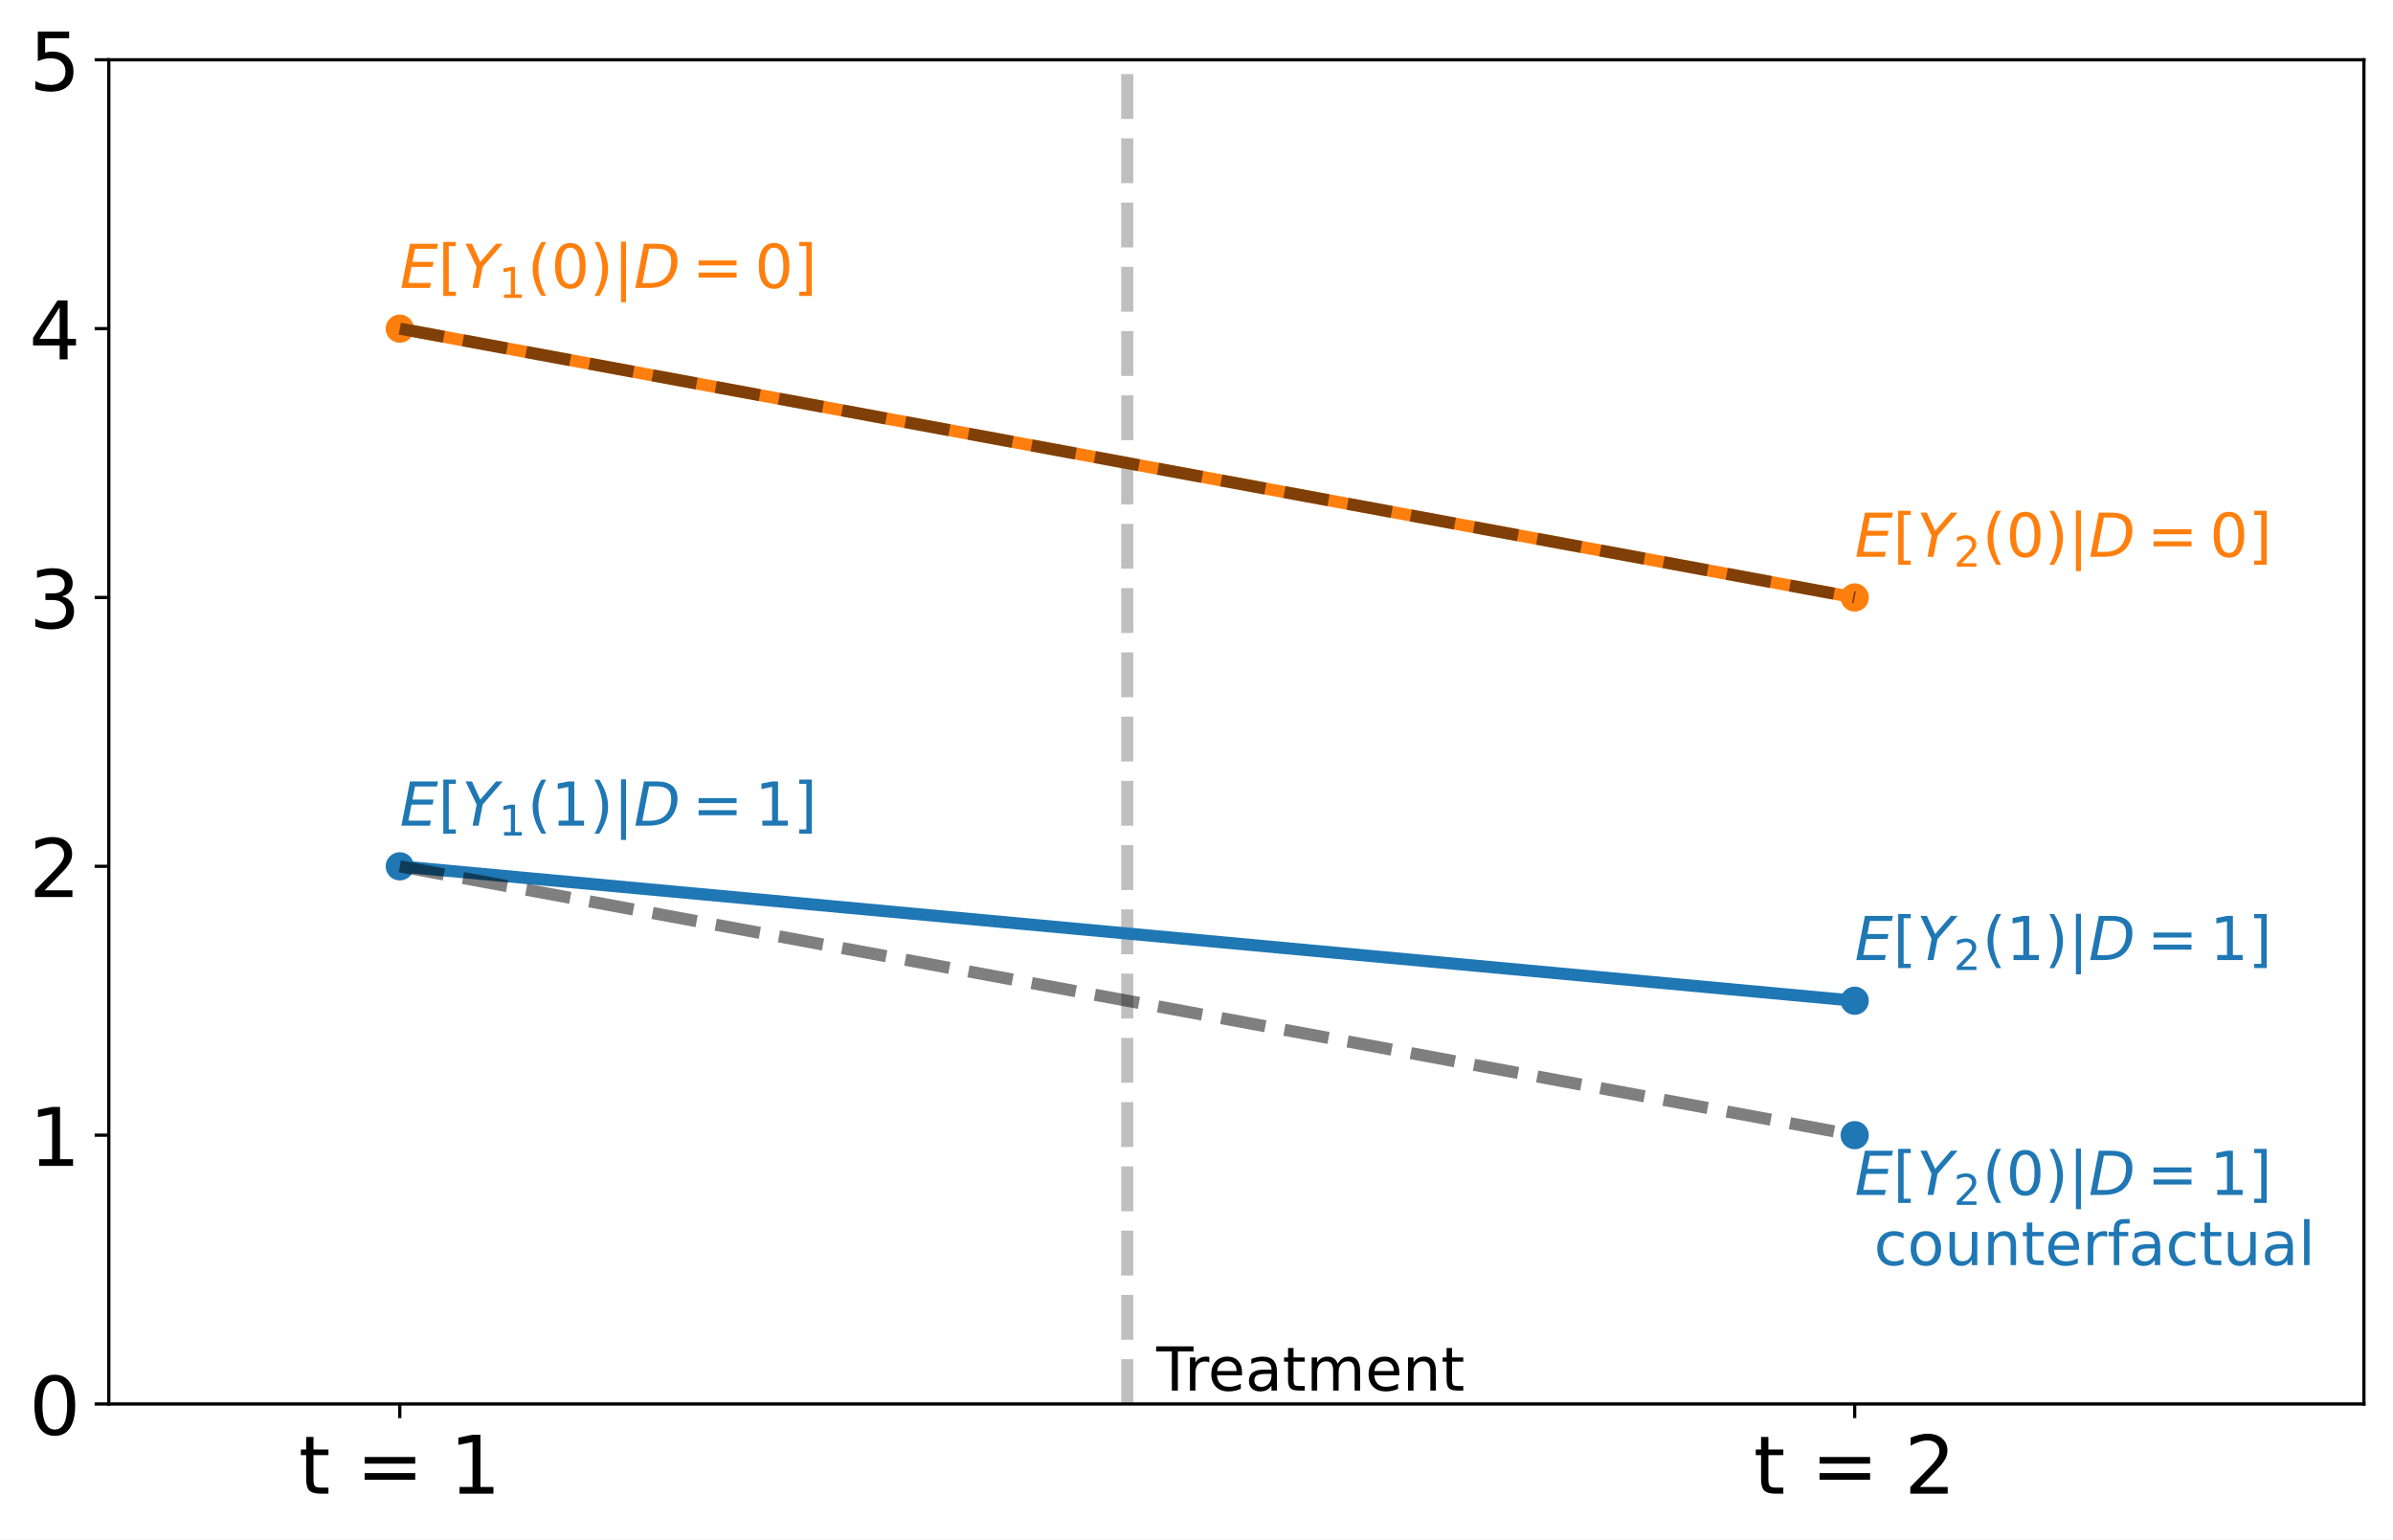
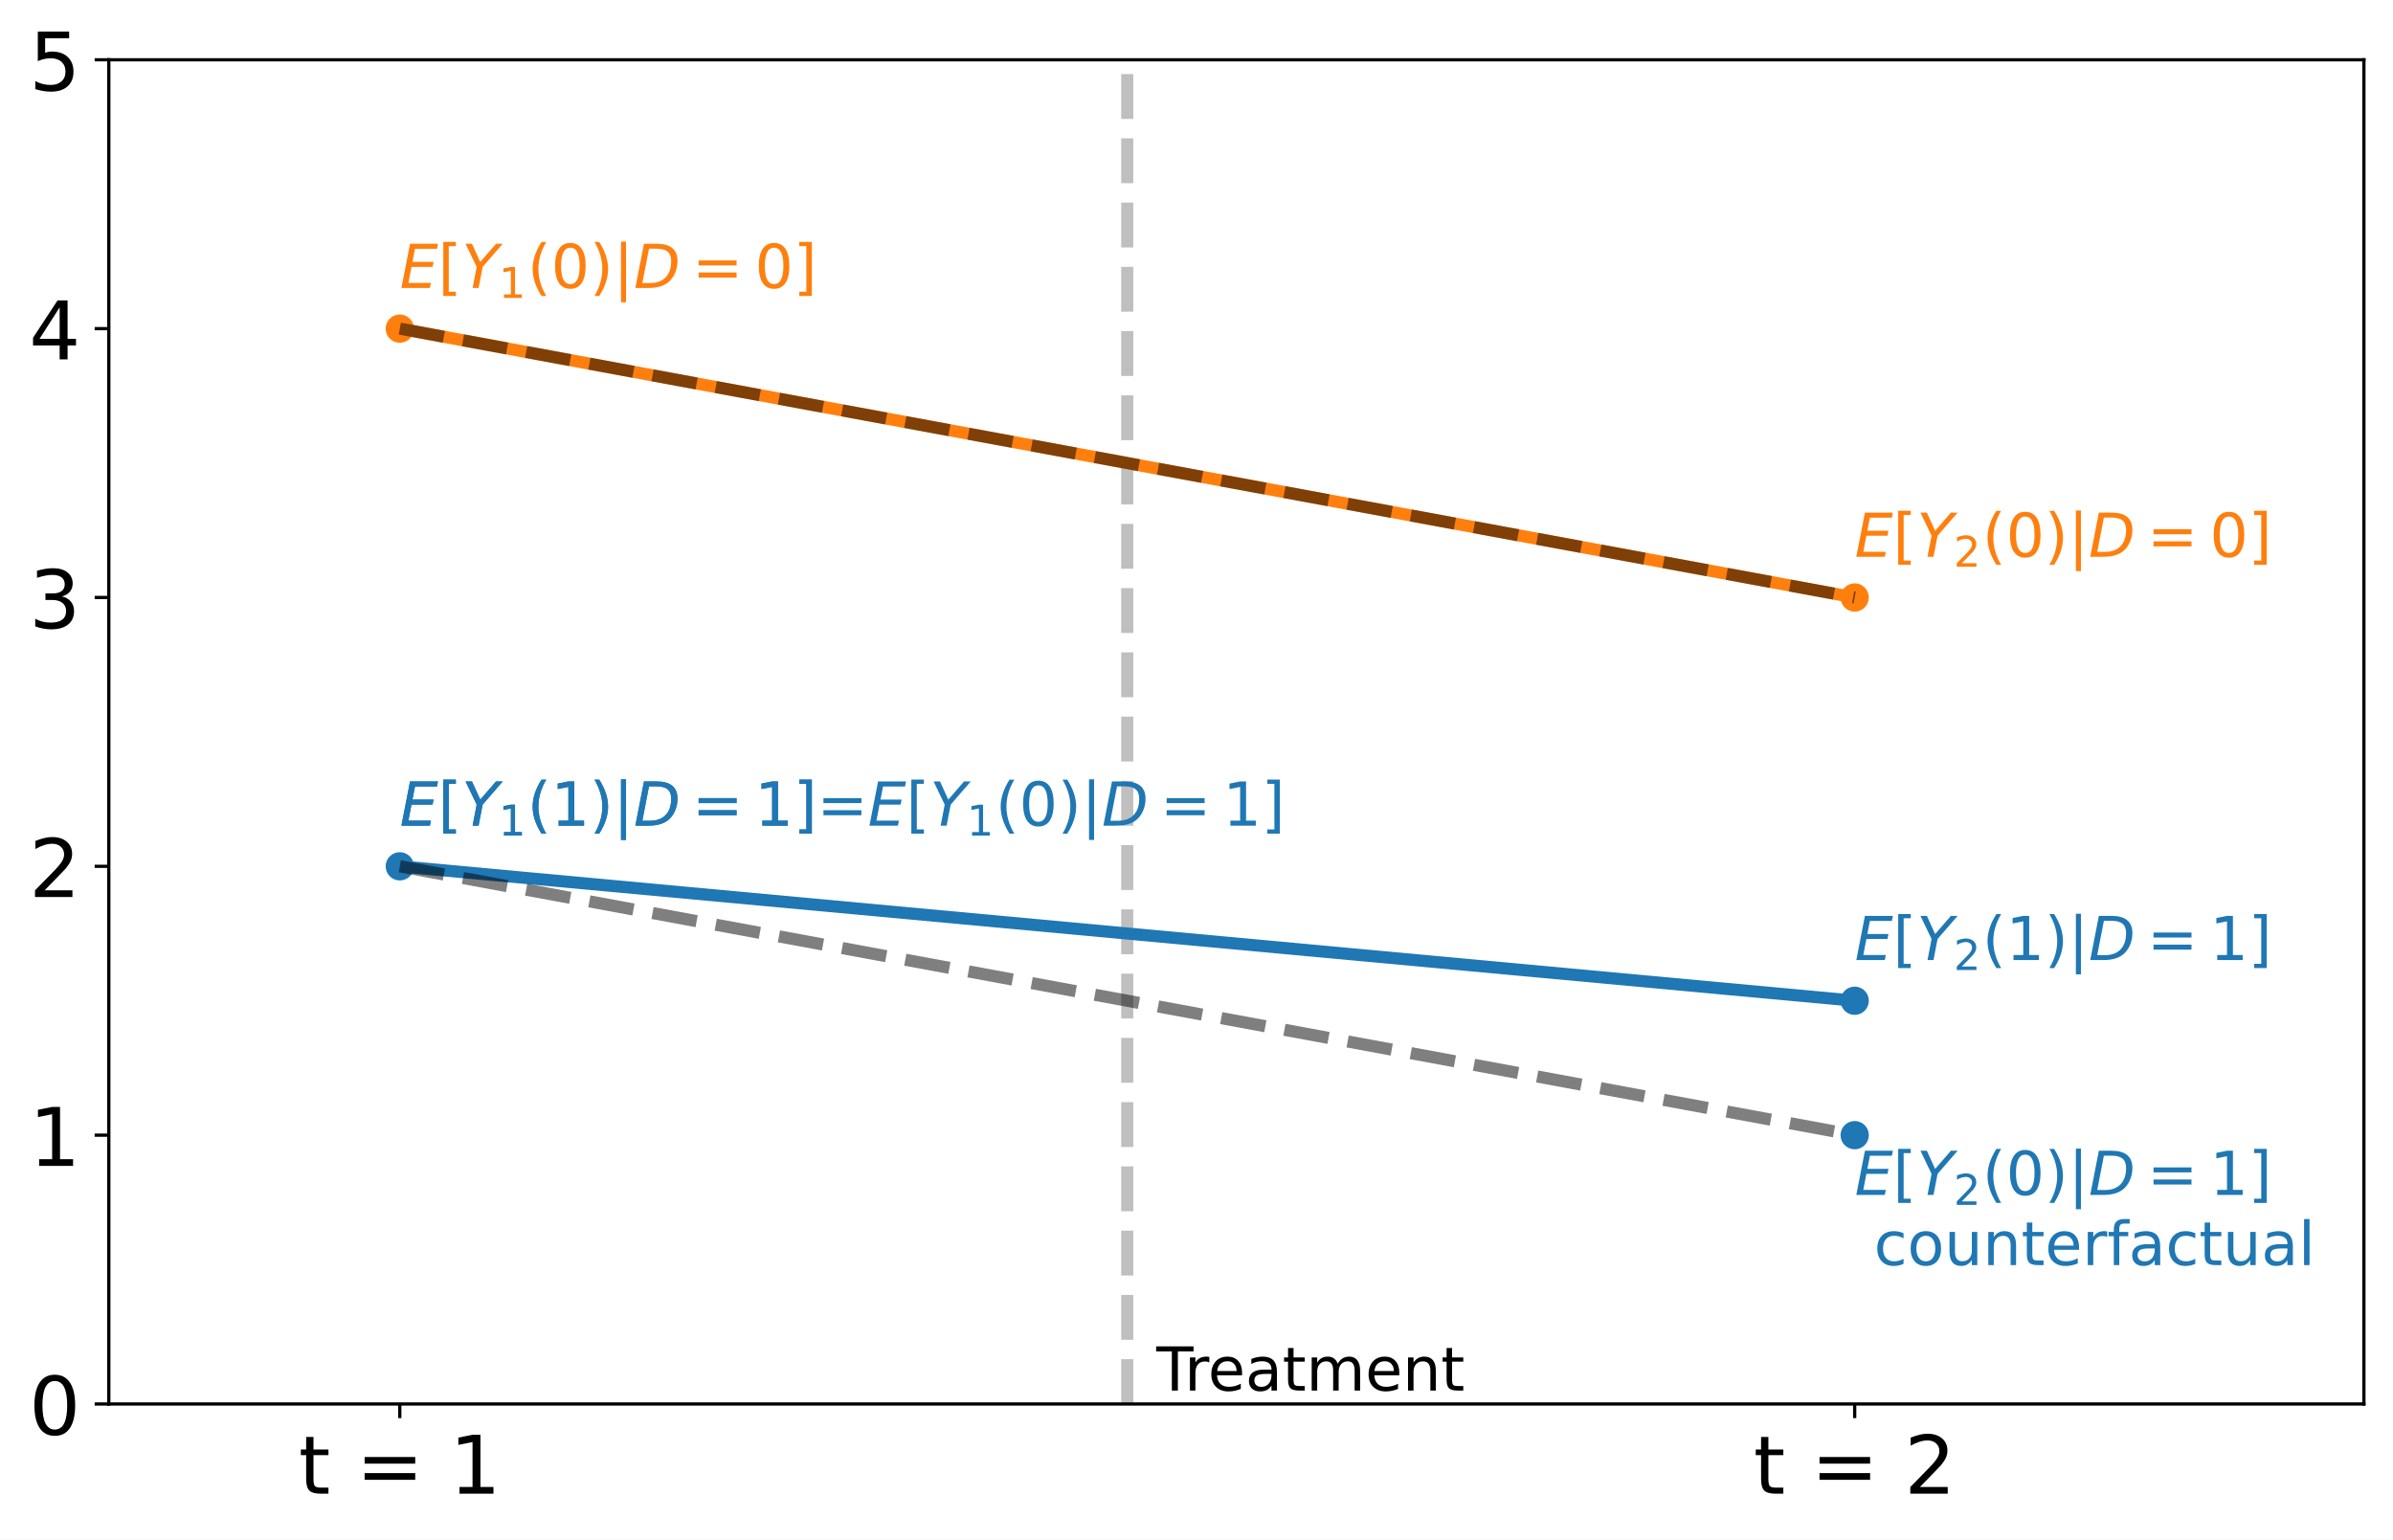
<svg xmlns="http://www.w3.org/2000/svg" xmlns:xlink="http://www.w3.org/1999/xlink" width="592.125pt" height="380.995pt" viewBox="0 0 592.125 380.995" version="1.1">
  <defs>
    <style type="text/css">*{stroke-linejoin: round; stroke-linecap: butt}</style>
  </defs>
  <g id="figure_1">
    <g id="patch_1">
      <path d="M 0 380.995  L 592.125 380.995  L 592.125 0  L 0 0  z " style="fill: #ffffff" />
    </g>
    <g id="axes_1">
      <g id="patch_2">
        <path d="M 26.925 347.438  L 584.925 347.438  L 584.925 14.798  L 26.925 14.798  L 26.925 347.438  z " style="fill: none" />
      </g>
      <g id="matplotlib.axis_1">
        <g id="xtick_1">
          <g id="line2d_1">
            <defs>
-               <path id="m8eb9a04cb9" d="M 0 0  L 0 3.5  " style="stroke: #000000; stroke-width: 0.8" />
+               <path id="m4d125d790e" d="M 0 0  L 0 3.5  " style="stroke: #000000; stroke-width: 0.8" />
            </defs>
            <g>
-               <use xlink:href="#m8eb9a04cb9" x="98.925" y="347.438" style="stroke: #000000; stroke-width: 0.8" />
+               <use xlink:href="#m4d125d790e" x="98.925" y="347.438" style="stroke: #000000; stroke-width: 0.8" />
            </g>
          </g>
          <g id="text_1">
            <g transform="translate(73.90625 369.6353) scale(0.2 -0.2)">
              <defs>
                <path id="DejaVuSans-74" d="M 1172 4494  L 1172 3500  L 2356 3500  L 2356 3053  L 1172 3053  L 1172 1153  Q 1172 725 1289 603  Q 1406 481 1766 481  L 2356 481  L 2356 0  L 1766 0  Q 1100 0 847 248  Q 594 497 594 1153  L 594 3053  L 172 3053  L 172 3500  L 594 3500  L 594 4494  L 1172 4494  z " transform="scale(0.015625)" />
                <path id="DejaVuSans-20" transform="scale(0.015625)" />
                <path id="DejaVuSans-3d" d="M 678 2906  L 4684 2906  L 4684 2381  L 678 2381  L 678 2906  z M 678 1631  L 4684 1631  L 4684 1100  L 678 1100  L 678 1631  z " transform="scale(0.015625)" />
                <path id="DejaVuSans-31" d="M 794 531  L 1825 531  L 1825 4091  L 703 3866  L 703 4441  L 1819 4666  L 2450 4666  L 2450 531  L 3481 531  L 3481 0  L 794 0  L 794 531  z " transform="scale(0.015625)" />
              </defs>
              <use xlink:href="#DejaVuSans-74" />
-               <use xlink:href="#DejaVuSans-20" x="39.209" />
-               <use xlink:href="#DejaVuSans-3d" x="70.996" />
-               <use xlink:href="#DejaVuSans-20" x="154.785" />
-               <use xlink:href="#DejaVuSans-31" x="186.572" />
+               <use xlink:href="#DejaVuSans-20" transform="translate(39.20898 0)" />
+               <use xlink:href="#DejaVuSans-3d" transform="translate(70.99609 0)" />
+               <use xlink:href="#DejaVuSans-20" transform="translate(154.7852 0)" />
+               <use xlink:href="#DejaVuSans-31" transform="translate(186.5723 0)" />
            </g>
          </g>
        </g>
        <g id="xtick_2">
          <g id="line2d_2">
            <g>
-               <use xlink:href="#m8eb9a04cb9" x="458.925" y="347.438" style="stroke: #000000; stroke-width: 0.8" />
+               <use xlink:href="#m4d125d790e" x="458.925" y="347.438" style="stroke: #000000; stroke-width: 0.8" />
            </g>
          </g>
          <g id="text_2">
            <g transform="translate(433.9062 369.6353) scale(0.2 -0.2)">
              <defs>
                <path id="DejaVuSans-32" d="M 1228 531  L 3431 531  L 3431 0  L 469 0  L 469 531  Q 828 903 1448 1529  Q 2069 2156 2228 2338  Q 2531 2678 2651 2914  Q 2772 3150 2772 3378  Q 2772 3750 2511 3984  Q 2250 4219 1831 4219  Q 1534 4219 1204 4116  Q 875 4013 500 3803  L 500 4441  Q 881 4594 1212 4672  Q 1544 4750 1819 4750  Q 2544 4750 2975 4387  Q 3406 4025 3406 3419  Q 3406 3131 3298 2873  Q 3191 2616 2906 2266  Q 2828 2175 2409 1742  Q 1991 1309 1228 531  z " transform="scale(0.015625)" />
              </defs>
              <use xlink:href="#DejaVuSans-74" />
-               <use xlink:href="#DejaVuSans-20" x="39.209" />
-               <use xlink:href="#DejaVuSans-3d" x="70.996" />
-               <use xlink:href="#DejaVuSans-20" x="154.785" />
-               <use xlink:href="#DejaVuSans-32" x="186.572" />
+               <use xlink:href="#DejaVuSans-20" transform="translate(39.20898 0)" />
+               <use xlink:href="#DejaVuSans-3d" transform="translate(70.99609 0)" />
+               <use xlink:href="#DejaVuSans-20" transform="translate(154.7852 0)" />
+               <use xlink:href="#DejaVuSans-32" transform="translate(186.5723 0)" />
            </g>
          </g>
        </g>
      </g>
      <g id="matplotlib.axis_2">
        <g id="ytick_1">
          <g id="line2d_3">
            <defs>
-               <path id="mfce46e9eb9" d="M 0 0  L -3.5 0  " style="stroke: #000000; stroke-width: 0.8" />
+               <path id="m9a93c16958" d="M 0 0  L -3.5 0  " style="stroke: #000000; stroke-width: 0.8" />
            </defs>
            <g>
-               <use xlink:href="#mfce46e9eb9" x="26.925" y="347.438" style="stroke: #000000; stroke-width: 0.8" />
+               <use xlink:href="#m9a93c16958" x="26.925" y="347.438" style="stroke: #000000; stroke-width: 0.8" />
            </g>
          </g>
          <g id="text_3">
            <g transform="translate(7.2 355.0369) scale(0.2 -0.2)">
              <defs>
                <path id="DejaVuSans-30" d="M 2034 4250  Q 1547 4250 1301 3770  Q 1056 3291 1056 2328  Q 1056 1369 1301 889  Q 1547 409 2034 409  Q 2525 409 2770 889  Q 3016 1369 3016 2328  Q 3016 3291 2770 3770  Q 2525 4250 2034 4250  z M 2034 4750  Q 2819 4750 3233 4129  Q 3647 3509 3647 2328  Q 3647 1150 3233 529  Q 2819 -91 2034 -91  Q 1250 -91 836 529  Q 422 1150 422 2328  Q 422 3509 836 4129  Q 1250 4750 2034 4750  z " transform="scale(0.015625)" />
              </defs>
              <use xlink:href="#DejaVuSans-30" />
            </g>
          </g>
        </g>
        <g id="ytick_2">
          <g id="line2d_4">
            <g>
-               <use xlink:href="#mfce46e9eb9" x="26.925" y="280.91" style="stroke: #000000; stroke-width: 0.8" />
+               <use xlink:href="#m9a93c16958" x="26.925" y="280.91" style="stroke: #000000; stroke-width: 0.8" />
            </g>
          </g>
          <g id="text_4">
            <g transform="translate(7.2 288.5089) scale(0.2 -0.2)">
              <use xlink:href="#DejaVuSans-31" />
            </g>
          </g>
        </g>
        <g id="ytick_3">
          <g id="line2d_5">
            <g>
-               <use xlink:href="#mfce46e9eb9" x="26.925" y="214.382" style="stroke: #000000; stroke-width: 0.8" />
+               <use xlink:href="#m9a93c16958" x="26.925" y="214.382" style="stroke: #000000; stroke-width: 0.8" />
            </g>
          </g>
          <g id="text_5">
            <g transform="translate(7.2 221.9809) scale(0.2 -0.2)">
              <use xlink:href="#DejaVuSans-32" />
            </g>
          </g>
        </g>
        <g id="ytick_4">
          <g id="line2d_6">
            <g>
-               <use xlink:href="#mfce46e9eb9" x="26.925" y="147.854" style="stroke: #000000; stroke-width: 0.8" />
+               <use xlink:href="#m9a93c16958" x="26.925" y="147.854" style="stroke: #000000; stroke-width: 0.8" />
            </g>
          </g>
          <g id="text_6">
            <g transform="translate(7.2 155.4529) scale(0.2 -0.2)">
              <defs>
                <path id="DejaVuSans-33" d="M 2597 2516  Q 3050 2419 3304 2112  Q 3559 1806 3559 1356  Q 3559 666 3084 287  Q 2609 -91 1734 -91  Q 1441 -91 1130 -33  Q 819 25 488 141  L 488 750  Q 750 597 1062 519  Q 1375 441 1716 441  Q 2309 441 2620 675  Q 2931 909 2931 1356  Q 2931 1769 2642 2001  Q 2353 2234 1838 2234  L 1294 2234  L 1294 2753  L 1863 2753  Q 2328 2753 2575 2939  Q 2822 3125 2822 3475  Q 2822 3834 2567 4026  Q 2313 4219 1838 4219  Q 1578 4219 1281 4162  Q 984 4106 628 3988  L 628 4550  Q 988 4650 1302 4700  Q 1616 4750 1894 4750  Q 2613 4750 3031 4423  Q 3450 4097 3450 3541  Q 3450 3153 3228 2886  Q 3006 2619 2597 2516  z " transform="scale(0.015625)" />
              </defs>
              <use xlink:href="#DejaVuSans-33" />
            </g>
          </g>
        </g>
        <g id="ytick_5">
          <g id="line2d_7">
            <g>
-               <use xlink:href="#mfce46e9eb9" x="26.925" y="81.326" style="stroke: #000000; stroke-width: 0.8" />
+               <use xlink:href="#m9a93c16958" x="26.925" y="81.326" style="stroke: #000000; stroke-width: 0.8" />
            </g>
          </g>
          <g id="text_7">
            <g transform="translate(7.2 88.92488) scale(0.2 -0.2)">
              <defs>
                <path id="DejaVuSans-34" d="M 2419 4116  L 825 1625  L 2419 1625  L 2419 4116  z M 2253 4666  L 3047 4666  L 3047 1625  L 3713 1625  L 3713 1100  L 3047 1100  L 3047 0  L 2419 0  L 2419 1100  L 313 1100  L 313 1709  L 2253 4666  z " transform="scale(0.015625)" />
              </defs>
              <use xlink:href="#DejaVuSans-34" />
            </g>
          </g>
        </g>
        <g id="ytick_6">
          <g id="line2d_8">
            <g>
-               <use xlink:href="#mfce46e9eb9" x="26.925" y="14.798" style="stroke: #000000; stroke-width: 0.8" />
+               <use xlink:href="#m9a93c16958" x="26.925" y="14.798" style="stroke: #000000; stroke-width: 0.8" />
            </g>
          </g>
          <g id="text_8">
            <g transform="translate(7.2 22.39688) scale(0.2 -0.2)">
              <defs>
                <path id="DejaVuSans-35" d="M 691 4666  L 3169 4666  L 3169 4134  L 1269 4134  L 1269 2991  Q 1406 3038 1543 3061  Q 1681 3084 1819 3084  Q 2600 3084 3056 2656  Q 3513 2228 3513 1497  Q 3513 744 3044 326  Q 2575 -91 1722 -91  Q 1428 -91 1123 -41  Q 819 9 494 109  L 494 744  Q 775 591 1075 516  Q 1375 441 1709 441  Q 2250 441 2565 725  Q 2881 1009 2881 1497  Q 2881 1984 2565 2268  Q 2250 2553 1709 2553  Q 1456 2553 1204 2497  Q 953 2441 691 2322  L 691 4666  z " transform="scale(0.015625)" />
              </defs>
              <use xlink:href="#DejaVuSans-35" />
            </g>
          </g>
        </g>
      </g>
      <g id="line2d_9">
-         <path d="M 26.925 347.438  L 584.925 347.438  " clip-path="url(#p16c0e97cd4)" style="fill: none; stroke: #000000; stroke-width: 0.5; stroke-linecap: square" />
+         <path d="M 26.925 347.438  L 584.925 347.438  " clip-path="url(#p41766fee0a)" style="fill: none; stroke: #000000; stroke-width: 0.5; stroke-linecap: square" />
      </g>
      <g id="line2d_10">
-         <path clip-path="url(#p16c0e97cd4)" style="fill: none; stroke: #000000; stroke-width: 0.5; stroke-linecap: square" />
+         <path clip-path="url(#p41766fee0a)" style="fill: none; stroke: #000000; stroke-width: 0.5; stroke-linecap: square" />
      </g>
      <g id="LineCollection_1">
-         <path d="M 278.925 347.438  L 278.925 14.798  " clip-path="url(#p16c0e97cd4)" style="fill: none; stroke-dasharray: 11.1,4.8; stroke-dashoffset: 0; stroke: #808080; stroke-opacity: 0.5; stroke-width: 3" />
+         <path d="M 278.925 347.438  L 278.925 14.798  " clip-path="url(#p41766fee0a)" style="fill: none; stroke-dasharray: 11.1,4.8; stroke-dashoffset: 0; stroke: #808080; stroke-opacity: 0.5; stroke-width: 3" />
      </g>
      <g id="line2d_11">
        <defs>
-           <path id="m5432d6410d" d="M 0 3  C 0.796 3 1.559 2.684 2.121 2.121  C 2.684 1.559 3 0.796 3 0  C 3 -0.796 2.684 -1.559 2.121 -2.121  C 1.559 -2.684 0.796 -3 0 -3  C -0.796 -3 -1.559 -2.684 -2.121 -2.121  C -2.684 -1.559 -3 -0.796 -3 0  C -3 0.796 -2.684 1.559 -2.121 2.121  C -1.559 2.684 -0.796 3 0 3  z " style="stroke: #ff7f0e" />
+           <path id="m9c9ad1e78b" d="M 0 3  C 0.796 3 1.559 2.684 2.121 2.121  C 2.684 1.559 3 0.796 3 0  C 3 -0.796 2.684 -1.559 2.121 -2.121  C 1.559 -2.684 0.796 -3 0 -3  C -0.796 -3 -1.559 -2.684 -2.121 -2.121  C -2.684 -1.559 -3 -0.796 -3 0  C -3 0.796 -2.684 1.559 -2.121 2.121  C -1.559 2.684 -0.796 3 0 3  z " style="stroke: #ff7f0e" />
        </defs>
-         <g clip-path="url(#p16c0e97cd4)">
-           <use xlink:href="#m5432d6410d" x="98.925" y="81.326" style="fill: #ff7f0e; stroke: #ff7f0e" />
+         <g clip-path="url(#p41766fee0a)">
+           <use xlink:href="#m9c9ad1e78b" x="98.925" y="81.326" style="fill: #ff7f0e; stroke: #ff7f0e" />
        </g>
      </g>
      <g id="line2d_12">
        <defs>
-           <path id="mf1ca042de9" d="M 0 3  C 0.796 3 1.559 2.684 2.121 2.121  C 2.684 1.559 3 0.796 3 0  C 3 -0.796 2.684 -1.559 2.121 -2.121  C 1.559 -2.684 0.796 -3 0 -3  C -0.796 -3 -1.559 -2.684 -2.121 -2.121  C -2.684 -1.559 -3 -0.796 -3 0  C -3 0.796 -2.684 1.559 -2.121 2.121  C -1.559 2.684 -0.796 3 0 3  z " style="stroke: #1f77b4" />
+           <path id="m386de8cbe2" d="M 0 3  C 0.796 3 1.559 2.684 2.121 2.121  C 2.684 1.559 3 0.796 3 0  C 3 -0.796 2.684 -1.559 2.121 -2.121  C 1.559 -2.684 0.796 -3 0 -3  C -0.796 -3 -1.559 -2.684 -2.121 -2.121  C -2.684 -1.559 -3 -0.796 -3 0  C -3 0.796 -2.684 1.559 -2.121 2.121  C -1.559 2.684 -0.796 3 0 3  z " style="stroke: #1f77b4" />
        </defs>
-         <g clip-path="url(#p16c0e97cd4)">
-           <use xlink:href="#mf1ca042de9" x="98.925" y="214.382" style="fill: #1f77b4; stroke: #1f77b4" />
+         <g clip-path="url(#p41766fee0a)">
+           <use xlink:href="#m386de8cbe2" x="98.925" y="214.382" style="fill: #1f77b4; stroke: #1f77b4" />
        </g>
      </g>
      <g id="line2d_13">
-         <g clip-path="url(#p16c0e97cd4)">
-           <use xlink:href="#m5432d6410d" x="458.925" y="147.854" style="fill: #ff7f0e; stroke: #ff7f0e" />
+         <g clip-path="url(#p41766fee0a)">
+           <use xlink:href="#m9c9ad1e78b" x="458.925" y="147.854" style="fill: #ff7f0e; stroke: #ff7f0e" />
        </g>
      </g>
      <g id="line2d_14">
-         <g clip-path="url(#p16c0e97cd4)">
-           <use xlink:href="#mf1ca042de9" x="458.925" y="247.646" style="fill: #1f77b4; stroke: #1f77b4" />
+         <g clip-path="url(#p41766fee0a)">
+           <use xlink:href="#m386de8cbe2" x="458.925" y="247.646" style="fill: #1f77b4; stroke: #1f77b4" />
        </g>
      </g>
      <g id="line2d_15">
-         <path d="M 98.925 214.382  L 458.925 247.646  " clip-path="url(#p16c0e97cd4)" style="fill: none; stroke: #1f77b4; stroke-width: 3; stroke-linecap: square" />
+         <path d="M 98.925 214.382  L 458.925 247.646  " clip-path="url(#p41766fee0a)" style="fill: none; stroke: #1f77b4; stroke-width: 3; stroke-linecap: square" />
      </g>
      <g id="line2d_16">
-         <path d="M 98.925 81.326  L 458.925 147.854  " clip-path="url(#p16c0e97cd4)" style="fill: none; stroke: #ff7f0e; stroke-width: 3; stroke-linecap: square" />
+         <path d="M 98.925 81.326  L 458.925 147.854  " clip-path="url(#p41766fee0a)" style="fill: none; stroke: #ff7f0e; stroke-width: 3; stroke-linecap: square" />
      </g>
      <g id="line2d_17">
-         <path d="M 98.925 81.326  L 458.925 147.854  " clip-path="url(#p16c0e97cd4)" style="fill: none; stroke-dasharray: 11.1,4.8; stroke-dashoffset: 0; stroke: #000000; stroke-opacity: 0.5; stroke-width: 3" />
+         <path d="M 98.925 81.326  L 458.925 147.854  " clip-path="url(#p41766fee0a)" style="fill: none; stroke-dasharray: 11.1,4.8; stroke-dashoffset: 0; stroke: #000000; stroke-opacity: 0.5; stroke-width: 3" />
      </g>
      <g id="line2d_18">
-         <path d="M 98.925 214.382  L 458.925 280.91  " clip-path="url(#p16c0e97cd4)" style="fill: none; stroke-dasharray: 11.1,4.8; stroke-dashoffset: 0; stroke: #000000; stroke-opacity: 0.5; stroke-width: 3" />
+         <path d="M 98.925 214.382  L 458.925 280.91  " clip-path="url(#p41766fee0a)" style="fill: none; stroke-dasharray: 11.1,4.8; stroke-dashoffset: 0; stroke: #000000; stroke-opacity: 0.5; stroke-width: 3" />
      </g>
      <g id="line2d_19">
-         <g clip-path="url(#p16c0e97cd4)">
-           <use xlink:href="#mf1ca042de9" x="458.925" y="280.91" style="fill: #1f77b4; stroke: #1f77b4" />
+         <g clip-path="url(#p41766fee0a)">
+           <use xlink:href="#m386de8cbe2" x="458.925" y="280.91" style="fill: #1f77b4; stroke: #1f77b4" />
        </g>
      </g>
      <g id="patch_3">
        <path d="M 26.925 347.438  L 26.925 14.798  " style="fill: none; stroke: #000000; stroke-width: 0.8; stroke-linejoin: miter; stroke-linecap: square" />
      </g>
      <g id="patch_4">
        <path d="M 584.925 347.438  L 584.925 14.798  " style="fill: none; stroke: #000000; stroke-width: 0.8; stroke-linejoin: miter; stroke-linecap: square" />
      </g>
      <g id="patch_5">
        <path d="M 26.925 347.438  L 584.925 347.438  " style="fill: none; stroke: #000000; stroke-width: 0.8; stroke-linejoin: miter; stroke-linecap: square" />
      </g>
      <g id="patch_6">
        <path d="M 26.925 14.798  L 584.925 14.798  " style="fill: none; stroke: #000000; stroke-width: 0.8; stroke-linejoin: miter; stroke-linecap: square" />
      </g>
      <g id="text_9">
        <g transform="translate(286.125 344.112) scale(0.15 -0.15)">
          <defs>
            <path id="DejaVuSans-54" d="M -19 4666  L 3928 4666  L 3928 4134  L 2272 4134  L 2272 0  L 1638 0  L 1638 4134  L -19 4134  L -19 4666  z " transform="scale(0.015625)" />
            <path id="DejaVuSans-72" d="M 2631 2963  Q 2534 3019 2420 3045  Q 2306 3072 2169 3072  Q 1681 3072 1420 2755  Q 1159 2438 1159 1844  L 1159 0  L 581 0  L 581 3500  L 1159 3500  L 1159 2956  Q 1341 3275 1631 3429  Q 1922 3584 2338 3584  Q 2397 3584 2469 3576  Q 2541 3569 2628 3553  L 2631 2963  z " transform="scale(0.015625)" />
            <path id="DejaVuSans-65" d="M 3597 1894  L 3597 1613  L 953 1613  Q 991 1019 1311 708  Q 1631 397 2203 397  Q 2534 397 2845 478  Q 3156 559 3463 722  L 3463 178  Q 3153 47 2828 -22  Q 2503 -91 2169 -91  Q 1331 -91 842 396  Q 353 884 353 1716  Q 353 2575 817 3079  Q 1281 3584 2069 3584  Q 2775 3584 3186 3129  Q 3597 2675 3597 1894  z M 3022 2063  Q 3016 2534 2758 2815  Q 2500 3097 2075 3097  Q 1594 3097 1305 2825  Q 1016 2553 972 2059  L 3022 2063  z " transform="scale(0.015625)" />
            <path id="DejaVuSans-61" d="M 2194 1759  Q 1497 1759 1228 1600  Q 959 1441 959 1056  Q 959 750 1161 570  Q 1363 391 1709 391  Q 2188 391 2477 730  Q 2766 1069 2766 1631  L 2766 1759  L 2194 1759  z M 3341 1997  L 3341 0  L 2766 0  L 2766 531  Q 2569 213 2275 61  Q 1981 -91 1556 -91  Q 1019 -91 701 211  Q 384 513 384 1019  Q 384 1609 779 1909  Q 1175 2209 1959 2209  L 2766 2209  L 2766 2266  Q 2766 2663 2505 2880  Q 2244 3097 1772 3097  Q 1472 3097 1187 3025  Q 903 2953 641 2809  L 641 3341  Q 956 3463 1253 3523  Q 1550 3584 1831 3584  Q 2591 3584 2966 3190  Q 3341 2797 3341 1997  z " transform="scale(0.015625)" />
            <path id="DejaVuSans-6d" d="M 3328 2828  Q 3544 3216 3844 3400  Q 4144 3584 4550 3584  Q 5097 3584 5394 3201  Q 5691 2819 5691 2113  L 5691 0  L 5113 0  L 5113 2094  Q 5113 2597 4934 2840  Q 4756 3084 4391 3084  Q 3944 3084 3684 2787  Q 3425 2491 3425 1978  L 3425 0  L 2847 0  L 2847 2094  Q 2847 2600 2669 2842  Q 2491 3084 2119 3084  Q 1678 3084 1418 2786  Q 1159 2488 1159 1978  L 1159 0  L 581 0  L 581 3500  L 1159 3500  L 1159 2956  Q 1356 3278 1631 3431  Q 1906 3584 2284 3584  Q 2666 3584 2933 3390  Q 3200 3197 3328 2828  z " transform="scale(0.015625)" />
            <path id="DejaVuSans-6e" d="M 3513 2113  L 3513 0  L 2938 0  L 2938 2094  Q 2938 2591 2744 2837  Q 2550 3084 2163 3084  Q 1697 3084 1428 2787  Q 1159 2491 1159 1978  L 1159 0  L 581 0  L 581 3500  L 1159 3500  L 1159 2956  Q 1366 3272 1645 3428  Q 1925 3584 2291 3584  Q 2894 3584 3203 3211  Q 3513 2838 3513 2113  z " transform="scale(0.015625)" />
          </defs>
          <use xlink:href="#DejaVuSans-54" />
-           <use xlink:href="#DejaVuSans-72" x="46.334" />
-           <use xlink:href="#DejaVuSans-65" x="85.197" />
-           <use xlink:href="#DejaVuSans-61" x="146.721" />
-           <use xlink:href="#DejaVuSans-74" x="208" />
-           <use xlink:href="#DejaVuSans-6d" x="247.209" />
-           <use xlink:href="#DejaVuSans-65" x="344.621" />
-           <use xlink:href="#DejaVuSans-6e" x="406.145" />
-           <use xlink:href="#DejaVuSans-74" x="469.523" />
+           <use xlink:href="#DejaVuSans-72" transform="translate(46.33398 0)" />
+           <use xlink:href="#DejaVuSans-65" transform="translate(85.19727 0)" />
+           <use xlink:href="#DejaVuSans-61" transform="translate(146.7207 0)" />
+           <use xlink:href="#DejaVuSans-74" transform="translate(208 0)" />
+           <use xlink:href="#DejaVuSans-6d" transform="translate(247.209 0)" />
+           <use xlink:href="#DejaVuSans-65" transform="translate(344.6211 0)" />
+           <use xlink:href="#DejaVuSans-6e" transform="translate(406.1445 0)" />
+           <use xlink:href="#DejaVuSans-74" transform="translate(469.5234 0)" />
        </g>
      </g>
      <g id="text_10">
        <g style="fill: #ff7f0e" transform="translate(98.925 71.34724) scale(0.15 -0.15)">
          <defs>
            <path id="DejaVuSans-Oblique-45" d="M 1081 4666  L 4031 4666  L 3928 4134  L 1606 4134  L 1338 2753  L 3566 2753  L 3463 2222  L 1234 2222  L 909 531  L 3284 531  L 3181 0  L 172 0  L 1081 4666  z " transform="scale(0.015625)" />
            <path id="DejaVuSans-5b" d="M 550 4863  L 1875 4863  L 1875 4416  L 1125 4416  L 1125 -397  L 1875 -397  L 1875 -844  L 550 -844  L 550 4863  z " transform="scale(0.015625)" />
            <path id="DejaVuSans-Oblique-59" d="M 403 4666  L 1081 4666  L 1953 2747  L 3616 4666  L 4325 4666  L 2209 2222  L 1778 0  L 1147 0  L 1575 2222  L 403 4666  z " transform="scale(0.015625)" />
            <path id="DejaVuSans-28" d="M 1984 4856  Q 1566 4138 1362 3434  Q 1159 2731 1159 2009  Q 1159 1288 1364 580  Q 1569 -128 1984 -844  L 1484 -844  Q 1016 -109 783 600  Q 550 1309 550 2009  Q 550 2706 781 3412  Q 1013 4119 1484 4856  L 1984 4856  z " transform="scale(0.015625)" />
            <path id="DejaVuSans-29" d="M 513 4856  L 1013 4856  Q 1481 4119 1714 3412  Q 1947 2706 1947 2009  Q 1947 1309 1714 600  Q 1481 -109 1013 -844  L 513 -844  Q 928 -128 1133 580  Q 1338 1288 1338 2009  Q 1338 2731 1133 3434  Q 928 4138 513 4856  z " transform="scale(0.015625)" />
            <path id="DejaVuSans-7c" d="M 1344 4891  L 1344 -1509  L 813 -1509  L 813 4891  L 1344 4891  z " transform="scale(0.015625)" />
            <path id="DejaVuSans-Oblique-44" d="M 1081 4666  L 2438 4666  Q 3519 4666 4070 4208  Q 4622 3750 4622 2847  Q 4622 2250 4412 1698  Q 4203 1147 3834 769  Q 3463 381 2891 190  Q 2319 0 1538 0  L 172 0  L 1081 4666  z M 1613 4147  L 909 519  L 1734 519  Q 2794 519 3375 1128  Q 3956 1738 3956 2847  Q 3956 3519 3581 3833  Q 3206 4147 2406 4147  L 1613 4147  z " transform="scale(0.015625)" />
            <path id="DejaVuSans-5d" d="M 1947 4863  L 1947 -844  L 622 -844  L 622 -397  L 1369 -397  L 1369 4416  L 622 4416  L 622 4863  L 1947 4863  z " transform="scale(0.015625)" />
          </defs>
          <use xlink:href="#DejaVuSans-Oblique-45" transform="translate(0 0.578125)" />
          <use xlink:href="#DejaVuSans-5b" transform="translate(63.18359 0.578125)" />
          <use xlink:href="#DejaVuSans-Oblique-59" transform="translate(102.1973 0.578125)" />
          <use xlink:href="#DejaVuSans-31" transform="translate(163.2812 -15.82812) scale(0.7)" />
          <use xlink:href="#DejaVuSans-28" transform="translate(210.5518 0.578125)" />
          <use xlink:href="#DejaVuSans-30" transform="translate(249.5654 0.578125)" />
          <use xlink:href="#DejaVuSans-29" transform="translate(313.1885 0.578125)" />
          <use xlink:href="#DejaVuSans-7c" transform="translate(352.2021 0.578125)" />
          <use xlink:href="#DejaVuSans-Oblique-44" transform="translate(385.8936 0.578125)" />
          <use xlink:href="#DejaVuSans-3d" transform="translate(482.3779 0.578125)" />
          <use xlink:href="#DejaVuSans-30" transform="translate(585.6494 0.578125)" />
          <use xlink:href="#DejaVuSans-5d" transform="translate(649.2725 0.578125)" />
        </g>
      </g>
      <g id="text_11">
        <g style="fill: #1f77b4" transform="translate(98.925 204.4032) scale(0.15 -0.15)">
          <use xlink:href="#DejaVuSans-Oblique-45" transform="translate(0 0.578125)" />
          <use xlink:href="#DejaVuSans-5b" transform="translate(63.18359 0.578125)" />
          <use xlink:href="#DejaVuSans-Oblique-59" transform="translate(102.1973 0.578125)" />
          <use xlink:href="#DejaVuSans-31" transform="translate(163.2812 -15.82812) scale(0.7)" />
          <use xlink:href="#DejaVuSans-28" transform="translate(210.5518 0.578125)" />
          <use xlink:href="#DejaVuSans-31" transform="translate(249.5654 0.578125)" />
          <use xlink:href="#DejaVuSans-29" transform="translate(313.1885 0.578125)" />
          <use xlink:href="#DejaVuSans-7c" transform="translate(352.2021 0.578125)" />
          <use xlink:href="#DejaVuSans-Oblique-44" transform="translate(385.8936 0.578125)" />
          <use xlink:href="#DejaVuSans-3d" transform="translate(482.3779 0.578125)" />
          <use xlink:href="#DejaVuSans-31" transform="translate(585.6494 0.578125)" />
          <use xlink:href="#DejaVuSans-5d" transform="translate(649.2725 0.578125)" />
        </g>
      </g>
      <g id="text_12">
        <g style="fill: #ff7f0e" transform="translate(458.925 137.8752) scale(0.15 -0.15)">
          <use xlink:href="#DejaVuSans-Oblique-45" transform="translate(0 0.578125)" />
          <use xlink:href="#DejaVuSans-5b" transform="translate(63.18359 0.578125)" />
          <use xlink:href="#DejaVuSans-Oblique-59" transform="translate(102.1973 0.578125)" />
          <use xlink:href="#DejaVuSans-32" transform="translate(163.2812 -15.82812) scale(0.7)" />
          <use xlink:href="#DejaVuSans-28" transform="translate(210.5518 0.578125)" />
          <use xlink:href="#DejaVuSans-30" transform="translate(249.5654 0.578125)" />
          <use xlink:href="#DejaVuSans-29" transform="translate(313.1885 0.578125)" />
          <use xlink:href="#DejaVuSans-7c" transform="translate(352.2021 0.578125)" />
          <use xlink:href="#DejaVuSans-Oblique-44" transform="translate(385.8936 0.578125)" />
          <use xlink:href="#DejaVuSans-3d" transform="translate(482.3779 0.578125)" />
          <use xlink:href="#DejaVuSans-30" transform="translate(585.6494 0.578125)" />
          <use xlink:href="#DejaVuSans-5d" transform="translate(649.2725 0.578125)" />
        </g>
      </g>
      <g id="text_13">
        <g style="fill: #1f77b4" transform="translate(458.925 237.6672) scale(0.15 -0.15)">
          <use xlink:href="#DejaVuSans-Oblique-45" transform="translate(0 0.578125)" />
          <use xlink:href="#DejaVuSans-5b" transform="translate(63.18359 0.578125)" />
          <use xlink:href="#DejaVuSans-Oblique-59" transform="translate(102.1973 0.578125)" />
          <use xlink:href="#DejaVuSans-32" transform="translate(163.2812 -15.82812) scale(0.7)" />
          <use xlink:href="#DejaVuSans-28" transform="translate(210.5518 0.578125)" />
          <use xlink:href="#DejaVuSans-31" transform="translate(249.5654 0.578125)" />
          <use xlink:href="#DejaVuSans-29" transform="translate(313.1885 0.578125)" />
          <use xlink:href="#DejaVuSans-7c" transform="translate(352.2021 0.578125)" />
          <use xlink:href="#DejaVuSans-Oblique-44" transform="translate(385.8936 0.578125)" />
          <use xlink:href="#DejaVuSans-3d" transform="translate(482.3779 0.578125)" />
          <use xlink:href="#DejaVuSans-31" transform="translate(585.6494 0.578125)" />
          <use xlink:href="#DejaVuSans-5d" transform="translate(649.2725 0.578125)" />
        </g>
      </g>
      <g id="text_14">
+         <g style="fill: #1f77b4" transform="translate(98.925 204.4032) scale(0.15 -0.15)">
+           <use xlink:href="#DejaVuSans-Oblique-45" transform="translate(0 0.578125)" />
+           <use xlink:href="#DejaVuSans-5b" transform="translate(63.18359 0.578125)" />
+           <use xlink:href="#DejaVuSans-Oblique-59" transform="translate(102.1973 0.578125)" />
+           <use xlink:href="#DejaVuSans-31" transform="translate(163.2812 -15.82812) scale(0.7)" />
+           <use xlink:href="#DejaVuSans-28" transform="translate(210.5518 0.578125)" />
+           <use xlink:href="#DejaVuSans-31" transform="translate(249.5654 0.578125)" />
+           <use xlink:href="#DejaVuSans-29" transform="translate(313.1885 0.578125)" />
+           <use xlink:href="#DejaVuSans-7c" transform="translate(352.2021 0.578125)" />
+           <use xlink:href="#DejaVuSans-Oblique-44" transform="translate(385.8936 0.578125)" />
+           <use xlink:href="#DejaVuSans-3d" transform="translate(482.3779 0.578125)" />
+           <use xlink:href="#DejaVuSans-31" transform="translate(585.6494 0.578125)" />
+           <use xlink:href="#DejaVuSans-5d" transform="translate(649.2725 0.578125)" />
+           <use xlink:href="#DejaVuSans-3d" transform="translate(688.2861 0.578125)" />
+           <use xlink:href="#DejaVuSans-Oblique-45" transform="translate(772.0752 0.578125)" />
+           <use xlink:href="#DejaVuSans-5b" transform="translate(835.2588 0.578125)" />
+           <use xlink:href="#DejaVuSans-Oblique-59" transform="translate(874.2725 0.578125)" />
+           <use xlink:href="#DejaVuSans-31" transform="translate(935.3564 -15.82812) scale(0.7)" />
+           <use xlink:href="#DejaVuSans-28" transform="translate(982.627 0.578125)" />
+           <use xlink:href="#DejaVuSans-30" transform="translate(1021.641 0.578125)" />
+           <use xlink:href="#DejaVuSans-29" transform="translate(1085.264 0.578125)" />
+           <use xlink:href="#DejaVuSans-7c" transform="translate(1124.277 0.578125)" />
+           <use xlink:href="#DejaVuSans-Oblique-44" transform="translate(1157.969 0.578125)" />
+           <use xlink:href="#DejaVuSans-3d" transform="translate(1254.453 0.578125)" />
+           <use xlink:href="#DejaVuSans-31" transform="translate(1357.725 0.578125)" />
+           <use xlink:href="#DejaVuSans-5d" transform="translate(1421.348 0.578125)" />
+         </g>
+       </g>
+       <g id="text_15">
        <g style="fill: #1f77b4" transform="translate(458.925 295.7868) scale(0.15 -0.15)">
          <use xlink:href="#DejaVuSans-Oblique-45" transform="translate(0 0.578125)" />
          <use xlink:href="#DejaVuSans-5b" transform="translate(63.18359 0.578125)" />
          <use xlink:href="#DejaVuSans-Oblique-59" transform="translate(102.1973 0.578125)" />
          <use xlink:href="#DejaVuSans-32" transform="translate(163.2812 -15.82812) scale(0.7)" />
          <use xlink:href="#DejaVuSans-28" transform="translate(210.5518 0.578125)" />
          <use xlink:href="#DejaVuSans-30" transform="translate(249.5654 0.578125)" />
          <use xlink:href="#DejaVuSans-29" transform="translate(313.1885 0.578125)" />
          <use xlink:href="#DejaVuSans-7c" transform="translate(352.2021 0.578125)" />
          <use xlink:href="#DejaVuSans-Oblique-44" transform="translate(385.8936 0.578125)" />
          <use xlink:href="#DejaVuSans-3d" transform="translate(482.3779 0.578125)" />
          <use xlink:href="#DejaVuSans-31" transform="translate(585.6494 0.578125)" />
          <use xlink:href="#DejaVuSans-5d" transform="translate(649.2725 0.578125)" />
        </g>
        <g style="fill: #1f77b4" transform="translate(458.925 313.064) scale(0.15 -0.15)">
          <defs>
            <path id="DejaVuSans-63" d="M 3122 3366  L 3122 2828  Q 2878 2963 2633 3030  Q 2388 3097 2138 3097  Q 1578 3097 1268 2742  Q 959 2388 959 1747  Q 959 1106 1268 751  Q 1578 397 2138 397  Q 2388 397 2633 464  Q 2878 531 3122 666  L 3122 134  Q 2881 22 2623 -34  Q 2366 -91 2075 -91  Q 1284 -91 818 406  Q 353 903 353 1747  Q 353 2603 823 3093  Q 1294 3584 2113 3584  Q 2378 3584 2631 3529  Q 2884 3475 3122 3366  z " transform="scale(0.015625)" />
            <path id="DejaVuSans-6f" d="M 1959 3097  Q 1497 3097 1228 2736  Q 959 2375 959 1747  Q 959 1119 1226 758  Q 1494 397 1959 397  Q 2419 397 2687 759  Q 2956 1122 2956 1747  Q 2956 2369 2687 2733  Q 2419 3097 1959 3097  z M 1959 3584  Q 2709 3584 3137 3096  Q 3566 2609 3566 1747  Q 3566 888 3137 398  Q 2709 -91 1959 -91  Q 1206 -91 779 398  Q 353 888 353 1747  Q 353 2609 779 3096  Q 1206 3584 1959 3584  z " transform="scale(0.015625)" />
            <path id="DejaVuSans-75" d="M 544 1381  L 544 3500  L 1119 3500  L 1119 1403  Q 1119 906 1312 657  Q 1506 409 1894 409  Q 2359 409 2629 706  Q 2900 1003 2900 1516  L 2900 3500  L 3475 3500  L 3475 0  L 2900 0  L 2900 538  Q 2691 219 2414 64  Q 2138 -91 1772 -91  Q 1169 -91 856 284  Q 544 659 544 1381  z M 1991 3584  L 1991 3584  z " transform="scale(0.015625)" />
            <path id="DejaVuSans-66" d="M 2375 4863  L 2375 4384  L 1825 4384  Q 1516 4384 1395 4259  Q 1275 4134 1275 3809  L 1275 3500  L 2222 3500  L 2222 3053  L 1275 3053  L 1275 0  L 697 0  L 697 3053  L 147 3053  L 147 3500  L 697 3500  L 697 3744  Q 697 4328 969 4595  Q 1241 4863 1831 4863  L 2375 4863  z " transform="scale(0.015625)" />
            <path id="DejaVuSans-6c" d="M 603 4863  L 1178 4863  L 1178 0  L 603 0  L 603 4863  z " transform="scale(0.015625)" />
          </defs>
          <use xlink:href="#DejaVuSans-20" />
-           <use xlink:href="#DejaVuSans-63" x="31.787" />
-           <use xlink:href="#DejaVuSans-6f" x="86.768" />
-           <use xlink:href="#DejaVuSans-75" x="147.949" />
-           <use xlink:href="#DejaVuSans-6e" x="211.328" />
-           <use xlink:href="#DejaVuSans-74" x="274.707" />
-           <use xlink:href="#DejaVuSans-65" x="313.916" />
-           <use xlink:href="#DejaVuSans-72" x="375.439" />
-           <use xlink:href="#DejaVuSans-66" x="416.553" />
-           <use xlink:href="#DejaVuSans-61" x="451.758" />
-           <use xlink:href="#DejaVuSans-63" x="513.037" />
-           <use xlink:href="#DejaVuSans-74" x="568.018" />
-           <use xlink:href="#DejaVuSans-75" x="607.227" />
-           <use xlink:href="#DejaVuSans-61" x="670.605" />
-           <use xlink:href="#DejaVuSans-6c" x="731.885" />
+           <use xlink:href="#DejaVuSans-63" transform="translate(31.78711 0)" />
+           <use xlink:href="#DejaVuSans-6f" transform="translate(86.76758 0)" />
+           <use xlink:href="#DejaVuSans-75" transform="translate(147.9492 0)" />
+           <use xlink:href="#DejaVuSans-6e" transform="translate(211.3281 0)" />
+           <use xlink:href="#DejaVuSans-74" transform="translate(274.707 0)" />
+           <use xlink:href="#DejaVuSans-65" transform="translate(313.916 0)" />
+           <use xlink:href="#DejaVuSans-72" transform="translate(375.4395 0)" />
+           <use xlink:href="#DejaVuSans-66" transform="translate(416.5527 0)" />
+           <use xlink:href="#DejaVuSans-61" transform="translate(451.7578 0)" />
+           <use xlink:href="#DejaVuSans-63" transform="translate(513.0371 0)" />
+           <use xlink:href="#DejaVuSans-74" transform="translate(568.0176 0)" />
+           <use xlink:href="#DejaVuSans-75" transform="translate(607.2266 0)" />
+           <use xlink:href="#DejaVuSans-61" transform="translate(670.6055 0)" />
+           <use xlink:href="#DejaVuSans-6c" transform="translate(731.8848 0)" />
        </g>
      </g>
    </g>
  </g>
  <defs>
-     <clipPath id="p16c0e97cd4">
+     <clipPath id="p41766fee0a">
      <rect x="26.925" y="14.798" width="558" height="332.64" />
    </clipPath>
  </defs>
</svg>
